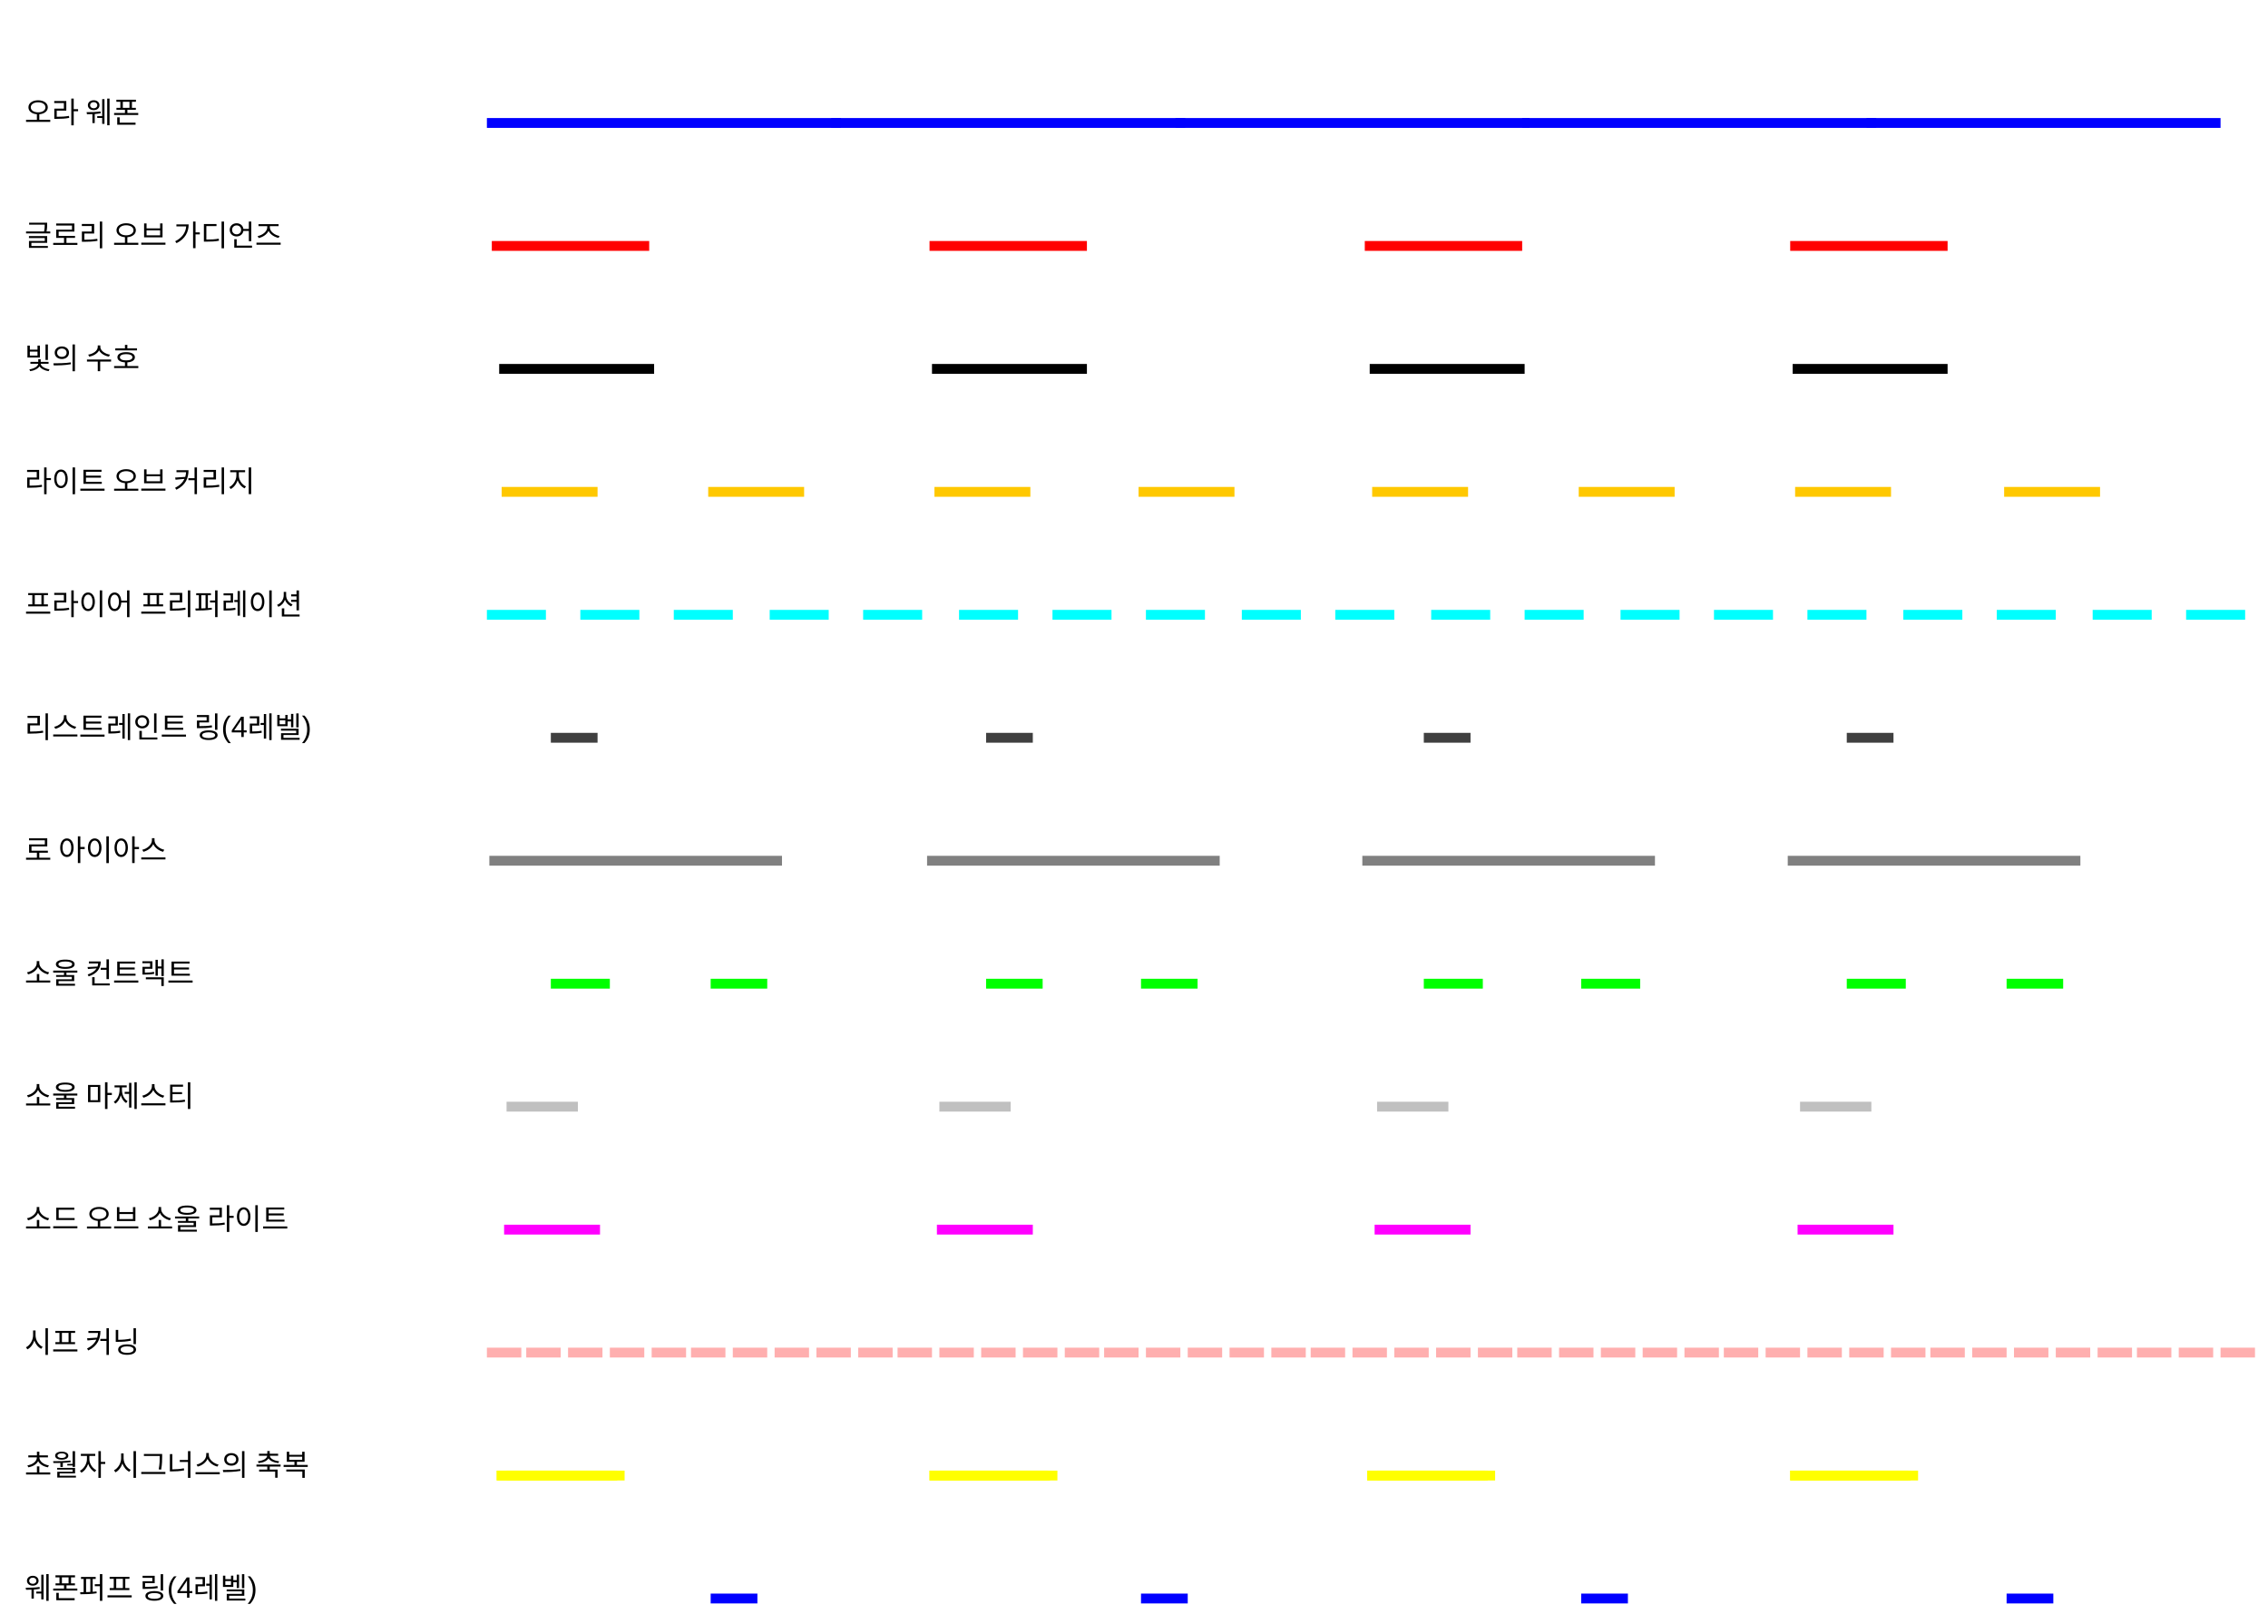
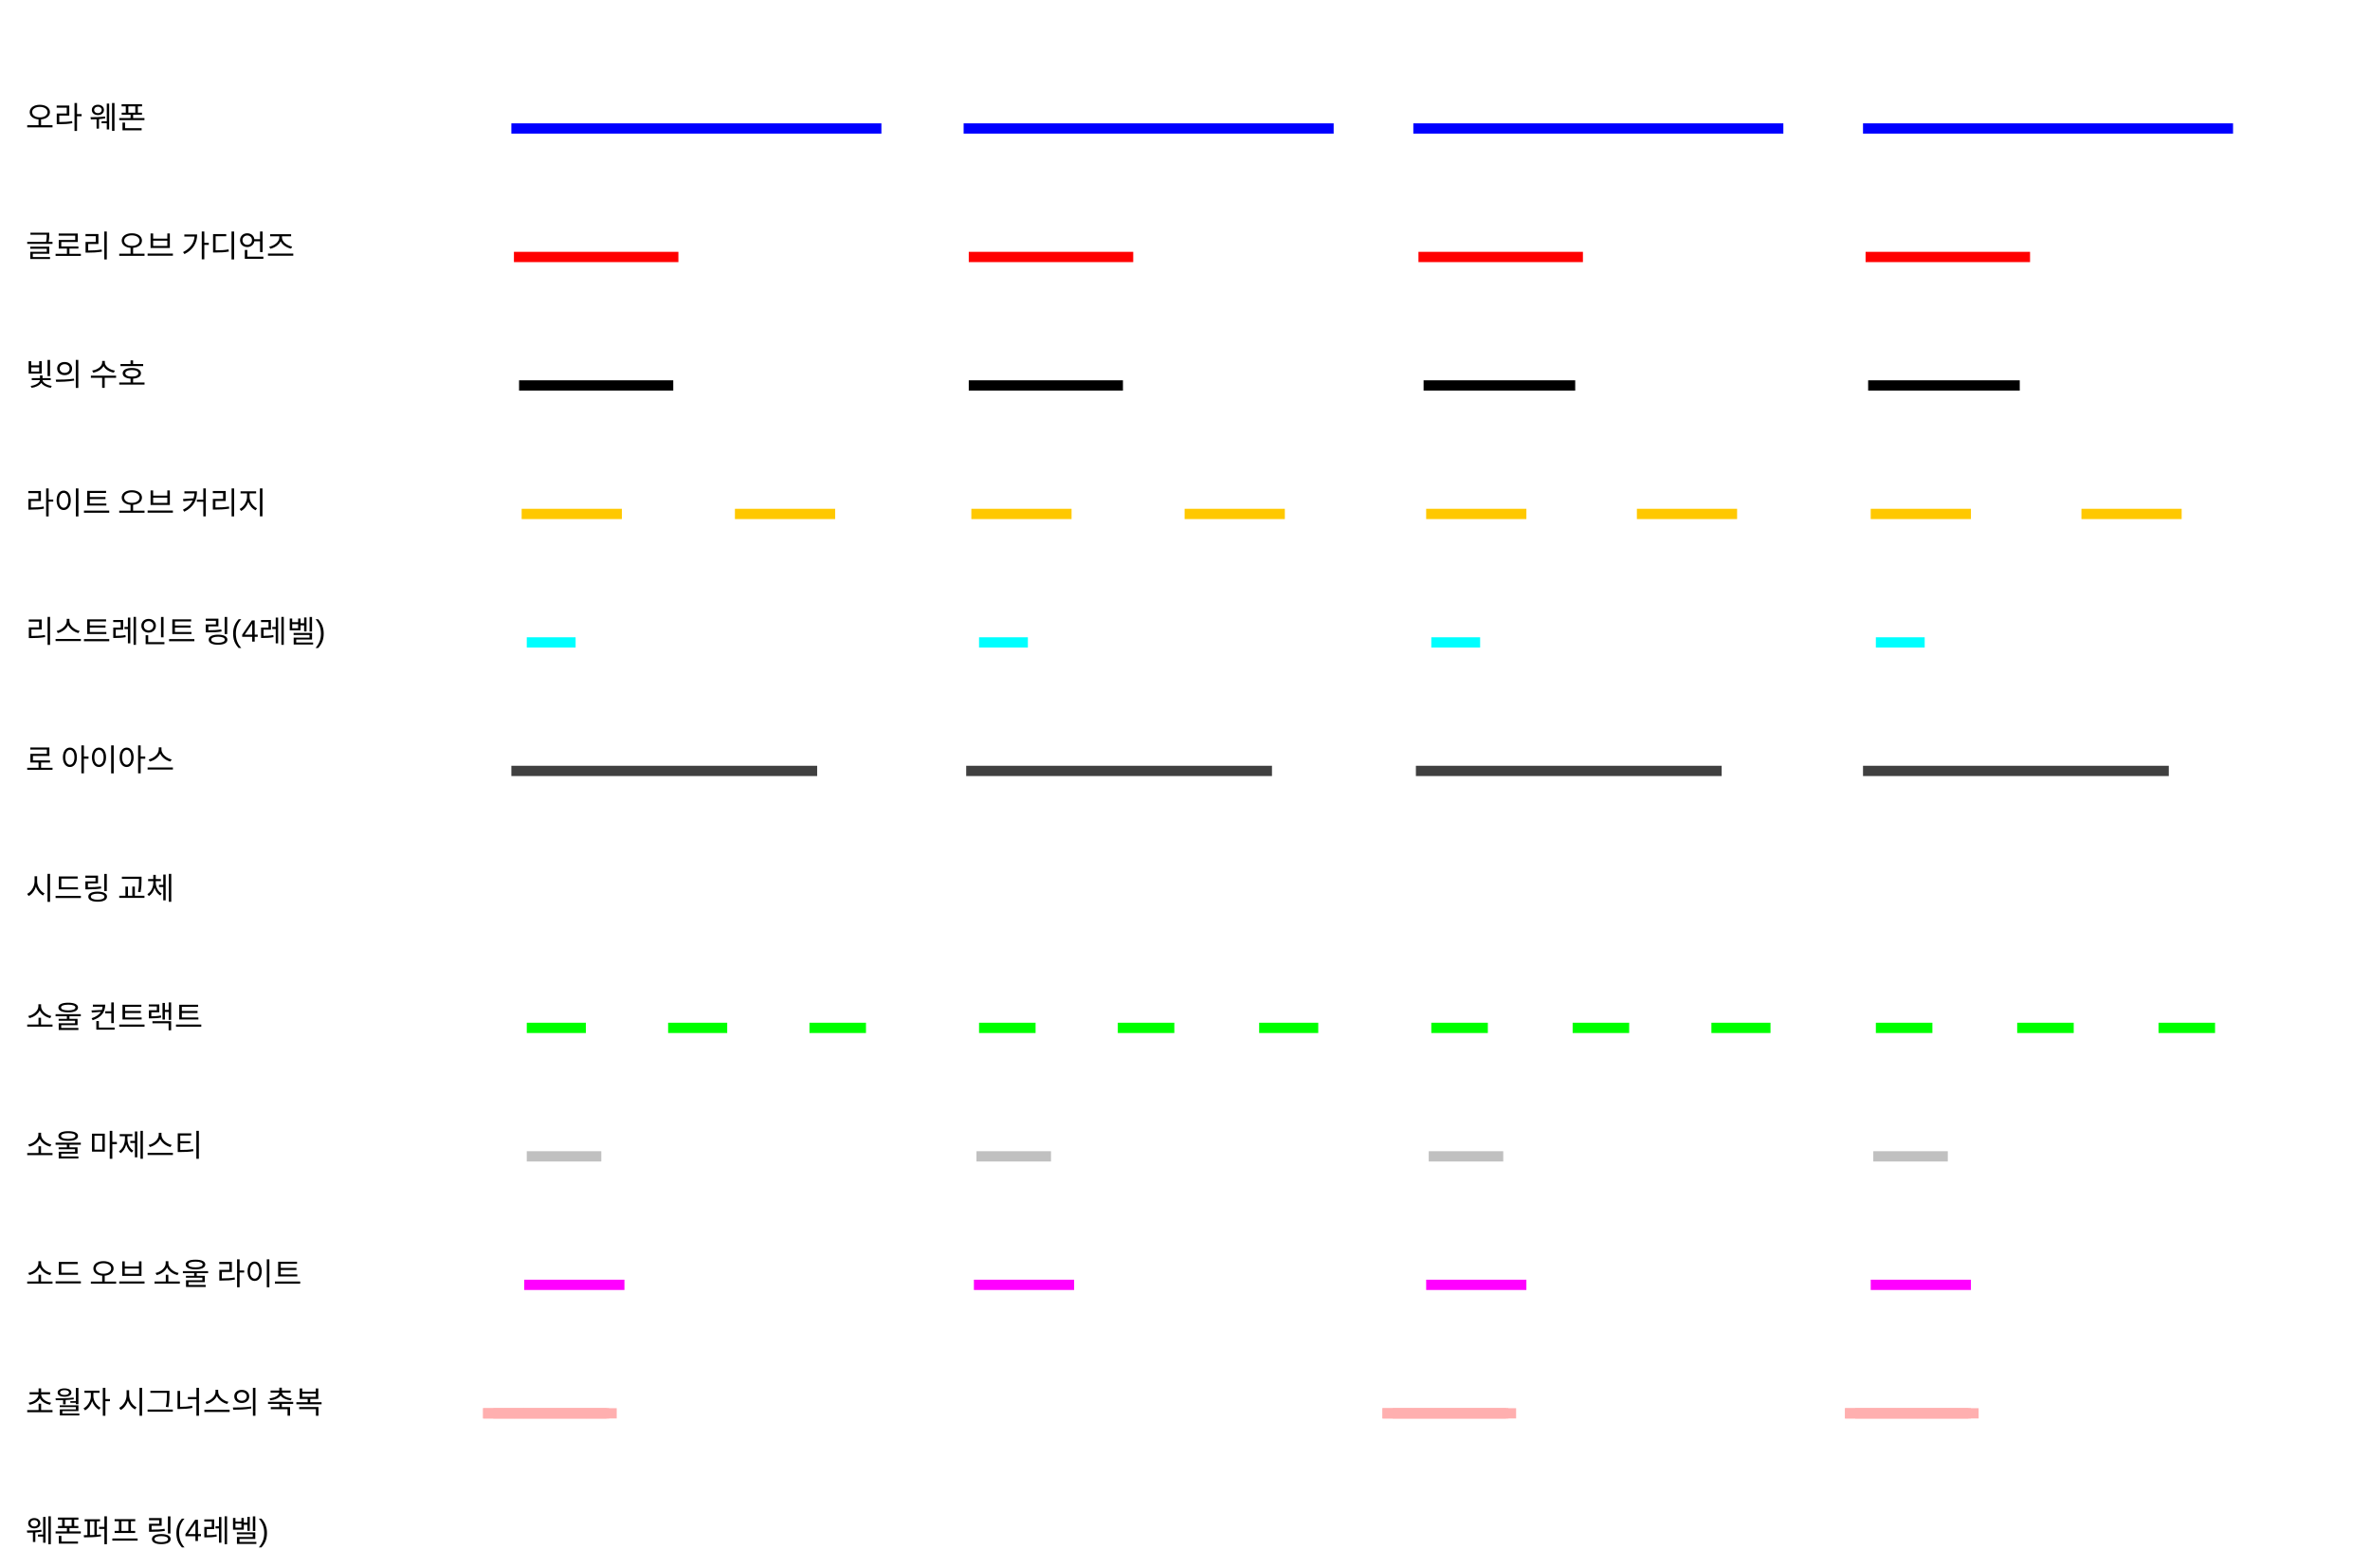
<svg xmlns="http://www.w3.org/2000/svg" style="fill-opacity:1; color-rendering:auto; color-interpolation:auto; text-rendering:auto; stroke:black; stroke-linecap:square; stroke-miterlimit:10; shape-rendering:auto; stroke-opacity:1; fill:black; stroke-dasharray:none; font-weight:normal; stroke-width:1; font-family:'Dialog'; font-style:normal; stroke-linejoin:miter; font-size:12px; stroke-dashoffset:0; image-rendering:auto;">
  <defs id="genericDefs" />
  <g>
    <g style="font-family:'Arial';">
      <text x="10" xml:space="preserve" y="50" style="stroke:none;">오라 웨폰</text>
-       <line x1="200" x2="340" y1="50" style="fill:none; stroke:blue; stroke-width:4;" y2="50" />
-       <line x1="340" x2="480" y1="50" style="fill:none; stroke:blue; stroke-width:4;" y2="50" />
-       <line x1="480" x2="620" y1="50" style="fill:none; stroke:blue; stroke-width:4;" y2="50" />
-       <line x1="621" x2="761" y1="50" style="fill:none; stroke:blue; stroke-width:4;" y2="50" />
-       <line x1="761" x2="901" y1="50" style="fill:none; stroke:blue; stroke-width:4;" y2="50" />
+       <line x1="201" x2="341" y1="50" style="fill:none; stroke:blue; stroke-width:4;" y2="50" />
+       <line x1="377" x2="517" y1="50" style="fill:none; stroke:blue; stroke-width:4;" y2="50" />
+       <line x1="552" x2="692" y1="50" style="fill:none; stroke:blue; stroke-width:4;" y2="50" />
+       <line x1="727" x2="867" y1="50" style="fill:none; stroke:blue; stroke-width:4;" y2="50" />
      <text x="10" xml:space="preserve" y="100" style="stroke-width:4; stroke:none;">글로리 오브 가디언즈</text>
      <line x1="202" x2="262" y1="100" style="fill:none; stroke:red; stroke-width:4;" y2="100" />
-       <line x1="380" x2="440" y1="100" style="fill:none; stroke:red; stroke-width:4;" y2="100" />
-       <line x1="557" x2="617" y1="100" style="fill:none; stroke:red; stroke-width:4;" y2="100" />
-       <line x1="730" x2="790" y1="100" style="fill:none; stroke:red; stroke-width:4;" y2="100" />
+       <line x1="379" x2="439" y1="100" style="fill:none; stroke:red; stroke-width:4;" y2="100" />
+       <line x1="554" x2="614" y1="100" style="fill:none; stroke:red; stroke-width:4;" y2="100" />
+       <line x1="728" x2="788" y1="100" style="fill:none; stroke:red; stroke-width:4;" y2="100" />
      <text x="10" xml:space="preserve" y="150" style="stroke-width:4; stroke:none;">빛의 수호</text>
-       <line x1="205" x2="264" y1="150" style="fill:none; stroke-width:4;" y2="150" />
-       <line x1="381" x2="440" y1="150" style="fill:none; stroke-width:4;" y2="150" />
-       <line x1="559" x2="618" y1="150" style="fill:none; stroke-width:4;" y2="150" />
-       <line x1="731" x2="790" y1="150" style="fill:none; stroke-width:4;" y2="150" />
+       <line x1="204" x2="260" y1="150" style="fill:none; stroke-width:4;" y2="150" />
+       <line x1="379" x2="435" y1="150" style="fill:none; stroke-width:4;" y2="150" />
+       <line x1="556" x2="611" y1="150" style="fill:none; stroke-width:4;" y2="150" />
+       <line x1="729" x2="784" y1="150" style="fill:none; stroke-width:4;" y2="150" />
      <text x="10" xml:space="preserve" y="200" style="stroke-width:4; stroke:none;">라이트 오브 커리지</text>
-       <line x1="206" x2="241" y1="200" style="fill:none; stroke:rgb(255,200,0); stroke-width:4;" y2="200" />
-       <line x1="290" x2="325" y1="200" style="fill:none; stroke:rgb(255,200,0); stroke-width:4;" y2="200" />
-       <line x1="382" x2="417" y1="200" style="fill:none; stroke:rgb(255,200,0); stroke-width:4;" y2="200" />
-       <line x1="465" x2="500" y1="200" style="fill:none; stroke:rgb(255,200,0); stroke-width:4;" y2="200" />
-       <line x1="560" x2="595" y1="200" style="fill:none; stroke:rgb(255,200,0); stroke-width:4;" y2="200" />
-       <line x1="644" x2="679" y1="200" style="fill:none; stroke:rgb(255,200,0); stroke-width:4;" y2="200" />
-       <line x1="732" x2="767" y1="200" style="fill:none; stroke:rgb(255,200,0); stroke-width:4;" y2="200" />
-       <line x1="817" x2="852" y1="200" style="fill:none; stroke:rgb(255,200,0); stroke-width:4;" y2="200" />
-       <text x="10" xml:space="preserve" y="250" style="stroke-width:4; stroke:none;">프라이어 프리퍼레이션</text>
-       <line x1="200" x2="220" y1="250" style="fill:none; stroke:aqua; stroke-width:4;" y2="250" />
-       <line x1="238" x2="258" y1="250" style="fill:none; stroke:aqua; stroke-width:4;" y2="250" />
-       <line x1="276" x2="296" y1="250" style="fill:none; stroke:aqua; stroke-width:4;" y2="250" />
-       <line x1="315" x2="335" y1="250" style="fill:none; stroke:aqua; stroke-width:4;" y2="250" />
-       <line x1="353" x2="373" y1="250" style="fill:none; stroke:aqua; stroke-width:4;" y2="250" />
-       <line x1="392" x2="412" y1="250" style="fill:none; stroke:aqua; stroke-width:4;" y2="250" />
-       <line x1="430" x2="450" y1="250" style="fill:none; stroke:aqua; stroke-width:4;" y2="250" />
-       <line x1="468" x2="488" y1="250" style="fill:none; stroke:aqua; stroke-width:4;" y2="250" />
-       <line x1="507" x2="527" y1="250" style="fill:none; stroke:aqua; stroke-width:4;" y2="250" />
-       <line x1="545" x2="565" y1="250" style="fill:none; stroke:aqua; stroke-width:4;" y2="250" />
-       <line x1="584" x2="604" y1="250" style="fill:none; stroke:aqua; stroke-width:4;" y2="250" />
-       <line x1="622" x2="642" y1="250" style="fill:none; stroke:aqua; stroke-width:4;" y2="250" />
-       <line x1="661" x2="681" y1="250" style="fill:none; stroke:aqua; stroke-width:4;" y2="250" />
-       <line x1="699" x2="719" y1="250" style="fill:none; stroke:aqua; stroke-width:4;" y2="250" />
-       <line x1="737" x2="757" y1="250" style="fill:none; stroke:aqua; stroke-width:4;" y2="250" />
-       <line x1="776" x2="796" y1="250" style="fill:none; stroke:aqua; stroke-width:4;" y2="250" />
-       <line x1="814" x2="834" y1="250" style="fill:none; stroke:aqua; stroke-width:4;" y2="250" />
-       <line x1="853" x2="873" y1="250" style="fill:none; stroke:aqua; stroke-width:4;" y2="250" />
-       <line x1="891" x2="911" y1="250" style="fill:none; stroke:aqua; stroke-width:4;" y2="250" />
-       <text x="10" xml:space="preserve" y="300" style="stroke-width:4; stroke:none;">리스트레인트 링(4레벨)</text>
-       <line x1="226" x2="241" y1="300" style="fill:none; stroke:rgb(64,64,64); stroke-width:4;" y2="300" />
-       <line x1="403" x2="418" y1="300" style="fill:none; stroke:rgb(64,64,64); stroke-width:4;" y2="300" />
-       <line x1="581" x2="596" y1="300" style="fill:none; stroke:rgb(64,64,64); stroke-width:4;" y2="300" />
-       <line x1="753" x2="768" y1="300" style="fill:none; stroke:rgb(64,64,64); stroke-width:4;" y2="300" />
-       <text x="10" xml:space="preserve" y="350" style="stroke-width:4; stroke:none;">로 아이아스</text>
-       <line x1="201" x2="316" y1="350" style="fill:none; stroke:gray; stroke-width:4;" y2="350" />
-       <line x1="379" x2="494" y1="350" style="fill:none; stroke:gray; stroke-width:4;" y2="350" />
-       <line x1="556" x2="671" y1="350" style="fill:none; stroke:gray; stroke-width:4;" y2="350" />
-       <line x1="729" x2="844" y1="350" style="fill:none; stroke:gray; stroke-width:4;" y2="350" />
+       <line x1="205" x2="240" y1="200" style="fill:none; stroke:rgb(255,200,0); stroke-width:4;" y2="200" />
+       <line x1="288" x2="323" y1="200" style="fill:none; stroke:rgb(255,200,0); stroke-width:4;" y2="200" />
+       <line x1="380" x2="415" y1="200" style="fill:none; stroke:rgb(255,200,0); stroke-width:4;" y2="200" />
+       <line x1="463" x2="498" y1="200" style="fill:none; stroke:rgb(255,200,0); stroke-width:4;" y2="200" />
+       <line x1="557" x2="592" y1="200" style="fill:none; stroke:rgb(255,200,0); stroke-width:4;" y2="200" />
+       <line x1="639" x2="674" y1="200" style="fill:none; stroke:rgb(255,200,0); stroke-width:4;" y2="200" />
+       <line x1="730" x2="765" y1="200" style="fill:none; stroke:rgb(255,200,0); stroke-width:4;" y2="200" />
+       <line x1="812" x2="847" y1="200" style="fill:none; stroke:rgb(255,200,0); stroke-width:4;" y2="200" />
+       <text x="10" xml:space="preserve" y="250" style="stroke-width:4; stroke:none;">리스트레인트 링(4레벨)</text>
+       <line x1="207" x2="222" y1="250" style="fill:none; stroke:aqua; stroke-width:4;" y2="250" />
+       <line x1="383" x2="398" y1="250" style="fill:none; stroke:aqua; stroke-width:4;" y2="250" />
+       <line x1="559" x2="574" y1="250" style="fill:none; stroke:aqua; stroke-width:4;" y2="250" />
+       <line x1="732" x2="747" y1="250" style="fill:none; stroke:aqua; stroke-width:4;" y2="250" />
+       <text x="10" xml:space="preserve" y="300" style="stroke-width:4; stroke:none;">로 아이아스</text>
+       <line x1="201" x2="316" y1="300" style="fill:none; stroke:rgb(64,64,64); stroke-width:4;" y2="300" />
+       <line x1="378" x2="493" y1="300" style="fill:none; stroke:rgb(64,64,64); stroke-width:4;" y2="300" />
+       <line x1="553" x2="668" y1="300" style="fill:none; stroke:rgb(64,64,64); stroke-width:4;" y2="300" />
+       <line x1="727" x2="842" y1="300" style="fill:none; stroke:rgb(64,64,64); stroke-width:4;" y2="300" />
+       <text x="10" xml:space="preserve" y="350" style="stroke-width:4; stroke:none;">시드링 교체</text>
      <text x="10" xml:space="preserve" y="400" style="stroke-width:4; stroke:none;">소울 컨트랙트</text>
-       <line x1="226" x2="246" y1="400" style="fill:none; stroke:lime; stroke-width:4;" y2="400" />
-       <line x1="291" x2="310" y1="400" style="fill:none; stroke:lime; stroke-width:4;" y2="400" />
-       <line x1="403" x2="422" y1="400" style="fill:none; stroke:lime; stroke-width:4;" y2="400" />
-       <line x1="466" x2="485" y1="400" style="fill:none; stroke:lime; stroke-width:4;" y2="400" />
-       <line x1="581" x2="601" y1="400" style="fill:none; stroke:lime; stroke-width:4;" y2="400" />
-       <line x1="645" x2="665" y1="400" style="fill:none; stroke:lime; stroke-width:4;" y2="400" />
-       <line x1="753" x2="773" y1="400" style="fill:none; stroke:lime; stroke-width:4;" y2="400" />
-       <line x1="818" x2="837" y1="400" style="fill:none; stroke:lime; stroke-width:4;" y2="400" />
+       <line x1="207" x2="226" y1="400" style="fill:none; stroke:lime; stroke-width:4;" y2="400" />
+       <line x1="262" x2="281" y1="400" style="fill:none; stroke:lime; stroke-width:4;" y2="400" />
+       <line x1="317" x2="335" y1="400" style="fill:none; stroke:lime; stroke-width:4;" y2="400" />
+       <line x1="383" x2="401" y1="400" style="fill:none; stroke:lime; stroke-width:4;" y2="400" />
+       <line x1="437" x2="455" y1="400" style="fill:none; stroke:lime; stroke-width:4;" y2="400" />
+       <line x1="492" x2="511" y1="400" style="fill:none; stroke:lime; stroke-width:4;" y2="400" />
+       <line x1="559" x2="577" y1="400" style="fill:none; stroke:lime; stroke-width:4;" y2="400" />
+       <line x1="614" x2="632" y1="400" style="fill:none; stroke:lime; stroke-width:4;" y2="400" />
+       <line x1="668" x2="687" y1="400" style="fill:none; stroke:lime; stroke-width:4;" y2="400" />
+       <line x1="732" x2="750" y1="400" style="fill:none; stroke:lime; stroke-width:4;" y2="400" />
+       <line x1="787" x2="805" y1="400" style="fill:none; stroke:lime; stroke-width:4;" y2="400" />
+       <line x1="842" x2="860" y1="400" style="fill:none; stroke:lime; stroke-width:4;" y2="400" />
      <text x="10" xml:space="preserve" y="450" style="stroke-width:4; stroke:none;">소울 마제스티</text>
-       <line x1="208" x2="233" y1="450" style="fill:none; stroke:silver; stroke-width:4;" y2="450" />
-       <line x1="384" x2="409" y1="450" style="fill:none; stroke:silver; stroke-width:4;" y2="450" />
-       <line x1="562" x2="587" y1="450" style="fill:none; stroke:silver; stroke-width:4;" y2="450" />
-       <line x1="734" x2="759" y1="450" style="fill:none; stroke:silver; stroke-width:4;" y2="450" />
+       <line x1="207" x2="232" y1="450" style="fill:none; stroke:silver; stroke-width:4;" y2="450" />
+       <line x1="382" x2="407" y1="450" style="fill:none; stroke:silver; stroke-width:4;" y2="450" />
+       <line x1="558" x2="583" y1="450" style="fill:none; stroke:silver; stroke-width:4;" y2="450" />
+       <line x1="731" x2="756" y1="450" style="fill:none; stroke:silver; stroke-width:4;" y2="450" />
      <text x="10" xml:space="preserve" y="500" style="stroke-width:4; stroke:none;">소드 오브 소울 라이트</text>
-       <line x1="207" x2="242" y1="500" style="fill:none; stroke:fuchsia; stroke-width:4;" y2="500" />
-       <line x1="383" x2="418" y1="500" style="fill:none; stroke:fuchsia; stroke-width:4;" y2="500" />
-       <line x1="561" x2="596" y1="500" style="fill:none; stroke:fuchsia; stroke-width:4;" y2="500" />
-       <line x1="733" x2="768" y1="500" style="fill:none; stroke:fuchsia; stroke-width:4;" y2="500" />
-       <text x="10" xml:space="preserve" y="550" style="stroke-width:4; stroke:none;">시프 커닝</text>
-       <line x1="200" x2="210" y1="550" style="fill:none; stroke:rgb(255,175,175); stroke-width:4;" y2="550" />
-       <line x1="216" x2="226" y1="550" style="fill:none; stroke:rgb(255,175,175); stroke-width:4;" y2="550" />
-       <line x1="233" x2="243" y1="550" style="fill:none; stroke:rgb(255,175,175); stroke-width:4;" y2="550" />
-       <line x1="250" x2="260" y1="550" style="fill:none; stroke:rgb(255,175,175); stroke-width:4;" y2="550" />
-       <line x1="267" x2="277" y1="550" style="fill:none; stroke:rgb(255,175,175); stroke-width:4;" y2="550" />
-       <line x1="283" x2="293" y1="550" style="fill:none; stroke:rgb(255,175,175); stroke-width:4;" y2="550" />
-       <line x1="300" x2="310" y1="550" style="fill:none; stroke:rgb(255,175,175); stroke-width:4;" y2="550" />
-       <line x1="317" x2="327" y1="550" style="fill:none; stroke:rgb(255,175,175); stroke-width:4;" y2="550" />
-       <line x1="334" x2="344" y1="550" style="fill:none; stroke:rgb(255,175,175); stroke-width:4;" y2="550" />
-       <line x1="351" x2="361" y1="550" style="fill:none; stroke:rgb(255,175,175); stroke-width:4;" y2="550" />
-       <line x1="367" x2="377" y1="550" style="fill:none; stroke:rgb(255,175,175); stroke-width:4;" y2="550" />
-       <line x1="384" x2="394" y1="550" style="fill:none; stroke:rgb(255,175,175); stroke-width:4;" y2="550" />
-       <line x1="401" x2="411" y1="550" style="fill:none; stroke:rgb(255,175,175); stroke-width:4;" y2="550" />
-       <line x1="418" x2="428" y1="550" style="fill:none; stroke:rgb(255,175,175); stroke-width:4;" y2="550" />
-       <line x1="435" x2="445" y1="550" style="fill:none; stroke:rgb(255,175,175); stroke-width:4;" y2="550" />
-       <line x1="451" x2="461" y1="550" style="fill:none; stroke:rgb(255,175,175); stroke-width:4;" y2="550" />
-       <line x1="468" x2="478" y1="550" style="fill:none; stroke:rgb(255,175,175); stroke-width:4;" y2="550" />
-       <line x1="485" x2="495" y1="550" style="fill:none; stroke:rgb(255,175,175); stroke-width:4;" y2="550" />
-       <line x1="502" x2="512" y1="550" style="fill:none; stroke:rgb(255,175,175); stroke-width:4;" y2="550" />
-       <line x1="519" x2="529" y1="550" style="fill:none; stroke:rgb(255,175,175); stroke-width:4;" y2="550" />
-       <line x1="535" x2="545" y1="550" style="fill:none; stroke:rgb(255,175,175); stroke-width:4;" y2="550" />
-       <line x1="552" x2="562" y1="550" style="fill:none; stroke:rgb(255,175,175); stroke-width:4;" y2="550" />
-       <line x1="569" x2="579" y1="550" style="fill:none; stroke:rgb(255,175,175); stroke-width:4;" y2="550" />
-       <line x1="586" x2="596" y1="550" style="fill:none; stroke:rgb(255,175,175); stroke-width:4;" y2="550" />
-       <line x1="603" x2="613" y1="550" style="fill:none; stroke:rgb(255,175,175); stroke-width:4;" y2="550" />
-       <line x1="619" x2="629" y1="550" style="fill:none; stroke:rgb(255,175,175); stroke-width:4;" y2="550" />
-       <line x1="636" x2="646" y1="550" style="fill:none; stroke:rgb(255,175,175); stroke-width:4;" y2="550" />
-       <line x1="653" x2="663" y1="550" style="fill:none; stroke:rgb(255,175,175); stroke-width:4;" y2="550" />
-       <line x1="670" x2="680" y1="550" style="fill:none; stroke:rgb(255,175,175); stroke-width:4;" y2="550" />
-       <line x1="687" x2="697" y1="550" style="fill:none; stroke:rgb(255,175,175); stroke-width:4;" y2="550" />
-       <line x1="703" x2="713" y1="550" style="fill:none; stroke:rgb(255,175,175); stroke-width:4;" y2="550" />
-       <line x1="720" x2="730" y1="550" style="fill:none; stroke:rgb(255,175,175); stroke-width:4;" y2="550" />
-       <line x1="737" x2="747" y1="550" style="fill:none; stroke:rgb(255,175,175); stroke-width:4;" y2="550" />
-       <line x1="754" x2="764" y1="550" style="fill:none; stroke:rgb(255,175,175); stroke-width:4;" y2="550" />
-       <line x1="771" x2="781" y1="550" style="fill:none; stroke:rgb(255,175,175); stroke-width:4;" y2="550" />
-       <line x1="787" x2="797" y1="550" style="fill:none; stroke:rgb(255,175,175); stroke-width:4;" y2="550" />
-       <line x1="804" x2="814" y1="550" style="fill:none; stroke:rgb(255,175,175); stroke-width:4;" y2="550" />
-       <line x1="821" x2="831" y1="550" style="fill:none; stroke:rgb(255,175,175); stroke-width:4;" y2="550" />
-       <line x1="838" x2="848" y1="550" style="fill:none; stroke:rgb(255,175,175); stroke-width:4;" y2="550" />
-       <line x1="855" x2="865" y1="550" style="fill:none; stroke:rgb(255,175,175); stroke-width:4;" y2="550" />
-       <line x1="871" x2="881" y1="550" style="fill:none; stroke:rgb(255,175,175); stroke-width:4;" y2="550" />
-       <line x1="888" x2="898" y1="550" style="fill:none; stroke:rgb(255,175,175); stroke-width:4;" y2="550" />
-       <line x1="905" x2="915" y1="550" style="fill:none; stroke:rgb(255,175,175); stroke-width:4;" y2="550" />
-       <text x="10" xml:space="preserve" y="600" style="stroke-width:4; stroke:none;">초월자 시그너스의 축복</text>
-       <line x1="204" x2="208" y1="600" style="fill:none; stroke:yellow; stroke-width:4;" y2="600" />
-       <line x1="208" x2="212" y1="600" style="fill:none; stroke:yellow; stroke-width:4;" y2="600" />
-       <line x1="212" x2="216" y1="600" style="fill:none; stroke:yellow; stroke-width:4;" y2="600" />
-       <line x1="216" x2="220" y1="600" style="fill:none; stroke:yellow; stroke-width:4;" y2="600" />
-       <line x1="220" x2="224" y1="600" style="fill:none; stroke:yellow; stroke-width:4;" y2="600" />
-       <line x1="224" x2="228" y1="600" style="fill:none; stroke:yellow; stroke-width:4;" y2="600" />
-       <line x1="228" x2="232" y1="600" style="fill:none; stroke:yellow; stroke-width:4;" y2="600" />
-       <line x1="232" x2="236" y1="600" style="fill:none; stroke:yellow; stroke-width:4;" y2="600" />
-       <line x1="236" x2="240" y1="600" style="fill:none; stroke:yellow; stroke-width:4;" y2="600" />
-       <line x1="240" x2="244" y1="600" style="fill:none; stroke:yellow; stroke-width:4;" y2="600" />
-       <line x1="244" x2="248" y1="600" style="fill:none; stroke:yellow; stroke-width:4;" y2="600" />
-       <line x1="248" x2="252" y1="600" style="fill:none; stroke:yellow; stroke-width:4;" y2="600" />
-       <line x1="204" x2="249" y1="600" style="fill:none; stroke:yellow; stroke-width:4;" y2="600" />
-       <line x1="380" x2="384" y1="600" style="fill:none; stroke:yellow; stroke-width:4;" y2="600" />
-       <line x1="384" x2="388" y1="600" style="fill:none; stroke:yellow; stroke-width:4;" y2="600" />
-       <line x1="388" x2="392" y1="600" style="fill:none; stroke:yellow; stroke-width:4;" y2="600" />
-       <line x1="392" x2="396" y1="600" style="fill:none; stroke:yellow; stroke-width:4;" y2="600" />
-       <line x1="396" x2="400" y1="600" style="fill:none; stroke:yellow; stroke-width:4;" y2="600" />
-       <line x1="400" x2="404" y1="600" style="fill:none; stroke:yellow; stroke-width:4;" y2="600" />
-       <line x1="404" x2="408" y1="600" style="fill:none; stroke:yellow; stroke-width:4;" y2="600" />
-       <line x1="408" x2="412" y1="600" style="fill:none; stroke:yellow; stroke-width:4;" y2="600" />
-       <line x1="412" x2="416" y1="600" style="fill:none; stroke:yellow; stroke-width:4;" y2="600" />
-       <line x1="416" x2="420" y1="600" style="fill:none; stroke:yellow; stroke-width:4;" y2="600" />
-       <line x1="420" x2="424" y1="600" style="fill:none; stroke:yellow; stroke-width:4;" y2="600" />
-       <line x1="424" x2="428" y1="600" style="fill:none; stroke:yellow; stroke-width:4;" y2="600" />
-       <line x1="380" x2="425" y1="600" style="fill:none; stroke:yellow; stroke-width:4;" y2="600" />
-       <line x1="558" x2="562" y1="600" style="fill:none; stroke:yellow; stroke-width:4;" y2="600" />
-       <line x1="562" x2="566" y1="600" style="fill:none; stroke:yellow; stroke-width:4;" y2="600" />
-       <line x1="566" x2="570" y1="600" style="fill:none; stroke:yellow; stroke-width:4;" y2="600" />
-       <line x1="570" x2="574" y1="600" style="fill:none; stroke:yellow; stroke-width:4;" y2="600" />
-       <line x1="574" x2="578" y1="600" style="fill:none; stroke:yellow; stroke-width:4;" y2="600" />
-       <line x1="578" x2="582" y1="600" style="fill:none; stroke:yellow; stroke-width:4;" y2="600" />
-       <line x1="582" x2="586" y1="600" style="fill:none; stroke:yellow; stroke-width:4;" y2="600" />
-       <line x1="586" x2="590" y1="600" style="fill:none; stroke:yellow; stroke-width:4;" y2="600" />
-       <line x1="590" x2="594" y1="600" style="fill:none; stroke:yellow; stroke-width:4;" y2="600" />
-       <line x1="594" x2="598" y1="600" style="fill:none; stroke:yellow; stroke-width:4;" y2="600" />
-       <line x1="598" x2="602" y1="600" style="fill:none; stroke:yellow; stroke-width:4;" y2="600" />
-       <line x1="602" x2="606" y1="600" style="fill:none; stroke:yellow; stroke-width:4;" y2="600" />
-       <line x1="558" x2="603" y1="600" style="fill:none; stroke:yellow; stroke-width:4;" y2="600" />
-       <line x1="730" x2="734" y1="600" style="fill:none; stroke:yellow; stroke-width:4;" y2="600" />
-       <line x1="734" x2="738" y1="600" style="fill:none; stroke:yellow; stroke-width:4;" y2="600" />
-       <line x1="738" x2="742" y1="600" style="fill:none; stroke:yellow; stroke-width:4;" y2="600" />
-       <line x1="742" x2="746" y1="600" style="fill:none; stroke:yellow; stroke-width:4;" y2="600" />
-       <line x1="746" x2="750" y1="600" style="fill:none; stroke:yellow; stroke-width:4;" y2="600" />
-       <line x1="750" x2="754" y1="600" style="fill:none; stroke:yellow; stroke-width:4;" y2="600" />
-       <line x1="754" x2="758" y1="600" style="fill:none; stroke:yellow; stroke-width:4;" y2="600" />
-       <line x1="758" x2="762" y1="600" style="fill:none; stroke:yellow; stroke-width:4;" y2="600" />
-       <line x1="762" x2="766" y1="600" style="fill:none; stroke:yellow; stroke-width:4;" y2="600" />
-       <line x1="766" x2="770" y1="600" style="fill:none; stroke:yellow; stroke-width:4;" y2="600" />
-       <line x1="770" x2="774" y1="600" style="fill:none; stroke:yellow; stroke-width:4;" y2="600" />
-       <line x1="774" x2="778" y1="600" style="fill:none; stroke:yellow; stroke-width:4;" y2="600" />
-       <line x1="730" x2="775" y1="600" style="fill:none; stroke:yellow; stroke-width:4;" y2="600" />
-       <text x="10" xml:space="preserve" y="650" style="stroke-width:4; stroke:none;">웨폰퍼프 링(4레벨)</text>
-       <line x1="291" x2="306" y1="650" style="fill:none; stroke:blue; stroke-width:4;" y2="650" />
-       <line x1="466" x2="481" y1="650" style="fill:none; stroke:blue; stroke-width:4;" y2="650" />
-       <line x1="645" x2="660" y1="650" style="fill:none; stroke:blue; stroke-width:4;" y2="650" />
-       <line x1="818" x2="833" y1="650" style="fill:none; stroke:blue; stroke-width:4;" y2="650" />
-       <text x="200" xml:space="preserve" y="700" style="stroke-width:4; stroke:none;">0</text>
-       <text x="260" xml:space="preserve" y="700" style="stroke-width:4; stroke:none;">1</text>
-       <text x="320" xml:space="preserve" y="700" style="stroke-width:4; stroke:none;">2</text>
-       <text x="380" xml:space="preserve" y="700" style="stroke-width:4; stroke:none;">3</text>
-       <text x="440" xml:space="preserve" y="700" style="stroke-width:4; stroke:none;">4</text>
-       <text x="500" xml:space="preserve" y="700" style="stroke-width:4; stroke:none;">5</text>
-       <text x="560" xml:space="preserve" y="700" style="stroke-width:4; stroke:none;">6</text>
-       <text x="620" xml:space="preserve" y="700" style="stroke-width:4; stroke:none;">7</text>
-       <text x="680" xml:space="preserve" y="700" style="stroke-width:4; stroke:none;">8</text>
-       <text x="740" xml:space="preserve" y="700" style="stroke-width:4; stroke:none;">9</text>
-       <text x="800" xml:space="preserve" y="700" style="stroke-width:4; stroke:none;">10</text>
-       <text x="860" xml:space="preserve" y="700" style="stroke-width:4; stroke:none;">11</text>
-       <text x="920" xml:space="preserve" y="700" style="stroke-width:4; stroke:none;">12</text>
+       <line x1="206" x2="241" y1="500" style="fill:none; stroke:fuchsia; stroke-width:4;" y2="500" />
+       <line x1="381" x2="416" y1="500" style="fill:none; stroke:fuchsia; stroke-width:4;" y2="500" />
+       <line x1="557" x2="592" y1="500" style="fill:none; stroke:fuchsia; stroke-width:4;" y2="500" />
+       <line x1="730" x2="765" y1="500" style="fill:none; stroke:fuchsia; stroke-width:4;" y2="500" />
+       <text x="10" xml:space="preserve" y="550" style="stroke-width:4; stroke:none;">초월자 시그너스의 축복</text>
+       <line x1="190" x2="194" y1="550" style="fill:none; stroke:rgb(255,175,175); stroke-width:4;" y2="550" />
+       <line x1="194" x2="198" y1="550" style="fill:none; stroke:rgb(255,175,175); stroke-width:4;" y2="550" />
+       <line x1="198" x2="202" y1="550" style="fill:none; stroke:rgb(255,175,175); stroke-width:4;" y2="550" />
+       <line x1="202" x2="206" y1="550" style="fill:none; stroke:rgb(255,175,175); stroke-width:4;" y2="550" />
+       <line x1="206" x2="210" y1="550" style="fill:none; stroke:rgb(255,175,175); stroke-width:4;" y2="550" />
+       <line x1="210" x2="214" y1="550" style="fill:none; stroke:rgb(255,175,175); stroke-width:4;" y2="550" />
+       <line x1="214" x2="218" y1="550" style="fill:none; stroke:rgb(255,175,175); stroke-width:4;" y2="550" />
+       <line x1="218" x2="222" y1="550" style="fill:none; stroke:rgb(255,175,175); stroke-width:4;" y2="550" />
+       <line x1="222" x2="226" y1="550" style="fill:none; stroke:rgb(255,175,175); stroke-width:4;" y2="550" />
+       <line x1="226" x2="230" y1="550" style="fill:none; stroke:rgb(255,175,175); stroke-width:4;" y2="550" />
+       <line x1="230" x2="234" y1="550" style="fill:none; stroke:rgb(255,175,175); stroke-width:4;" y2="550" />
+       <line x1="234" x2="238" y1="550" style="fill:none; stroke:rgb(255,175,175); stroke-width:4;" y2="550" />
+       <line x1="190" x2="235" y1="550" style="fill:none; stroke:rgb(255,175,175); stroke-width:4;" y2="550" />
+       <line x1="540" x2="544" y1="550" style="fill:none; stroke:rgb(255,175,175); stroke-width:4;" y2="550" />
+       <line x1="544" x2="548" y1="550" style="fill:none; stroke:rgb(255,175,175); stroke-width:4;" y2="550" />
+       <line x1="548" x2="552" y1="550" style="fill:none; stroke:rgb(255,175,175); stroke-width:4;" y2="550" />
+       <line x1="552" x2="556" y1="550" style="fill:none; stroke:rgb(255,175,175); stroke-width:4;" y2="550" />
+       <line x1="556" x2="560" y1="550" style="fill:none; stroke:rgb(255,175,175); stroke-width:4;" y2="550" />
+       <line x1="560" x2="564" y1="550" style="fill:none; stroke:rgb(255,175,175); stroke-width:4;" y2="550" />
+       <line x1="564" x2="568" y1="550" style="fill:none; stroke:rgb(255,175,175); stroke-width:4;" y2="550" />
+       <line x1="568" x2="572" y1="550" style="fill:none; stroke:rgb(255,175,175); stroke-width:4;" y2="550" />
+       <line x1="572" x2="576" y1="550" style="fill:none; stroke:rgb(255,175,175); stroke-width:4;" y2="550" />
+       <line x1="576" x2="580" y1="550" style="fill:none; stroke:rgb(255,175,175); stroke-width:4;" y2="550" />
+       <line x1="580" x2="584" y1="550" style="fill:none; stroke:rgb(255,175,175); stroke-width:4;" y2="550" />
+       <line x1="584" x2="588" y1="550" style="fill:none; stroke:rgb(255,175,175); stroke-width:4;" y2="550" />
+       <line x1="540" x2="585" y1="550" style="fill:none; stroke:rgb(255,175,175); stroke-width:4;" y2="550" />
+       <line x1="720" x2="724" y1="550" style="fill:none; stroke:rgb(255,175,175); stroke-width:4;" y2="550" />
+       <line x1="724" x2="728" y1="550" style="fill:none; stroke:rgb(255,175,175); stroke-width:4;" y2="550" />
+       <line x1="728" x2="732" y1="550" style="fill:none; stroke:rgb(255,175,175); stroke-width:4;" y2="550" />
+       <line x1="732" x2="736" y1="550" style="fill:none; stroke:rgb(255,175,175); stroke-width:4;" y2="550" />
+       <line x1="736" x2="740" y1="550" style="fill:none; stroke:rgb(255,175,175); stroke-width:4;" y2="550" />
+       <line x1="740" x2="744" y1="550" style="fill:none; stroke:rgb(255,175,175); stroke-width:4;" y2="550" />
+       <line x1="744" x2="748" y1="550" style="fill:none; stroke:rgb(255,175,175); stroke-width:4;" y2="550" />
+       <line x1="748" x2="752" y1="550" style="fill:none; stroke:rgb(255,175,175); stroke-width:4;" y2="550" />
+       <line x1="752" x2="756" y1="550" style="fill:none; stroke:rgb(255,175,175); stroke-width:4;" y2="550" />
+       <line x1="756" x2="760" y1="550" style="fill:none; stroke:rgb(255,175,175); stroke-width:4;" y2="550" />
+       <line x1="760" x2="764" y1="550" style="fill:none; stroke:rgb(255,175,175); stroke-width:4;" y2="550" />
+       <line x1="764" x2="768" y1="550" style="fill:none; stroke:rgb(255,175,175); stroke-width:4;" y2="550" />
+       <line x1="720" x2="765" y1="550" style="fill:none; stroke:rgb(255,175,175); stroke-width:4;" y2="550" />
+       <text x="10" xml:space="preserve" y="600" style="stroke-width:4; stroke:none;">웨폰퍼프 링(4레벨)</text>
+       <text x="200" xml:space="preserve" y="650" style="stroke-width:4; stroke:none;">0</text>
+       <text x="260" xml:space="preserve" y="650" style="stroke-width:4; stroke:none;">1</text>
+       <text x="320" xml:space="preserve" y="650" style="stroke-width:4; stroke:none;">2</text>
+       <text x="380" xml:space="preserve" y="650" style="stroke-width:4; stroke:none;">3</text>
+       <text x="440" xml:space="preserve" y="650" style="stroke-width:4; stroke:none;">4</text>
+       <text x="500" xml:space="preserve" y="650" style="stroke-width:4; stroke:none;">5</text>
+       <text x="560" xml:space="preserve" y="650" style="stroke-width:4; stroke:none;">6</text>
+       <text x="620" xml:space="preserve" y="650" style="stroke-width:4; stroke:none;">7</text>
+       <text x="680" xml:space="preserve" y="650" style="stroke-width:4; stroke:none;">8</text>
+       <text x="740" xml:space="preserve" y="650" style="stroke-width:4; stroke:none;">9</text>
+       <text x="800" xml:space="preserve" y="650" style="stroke-width:4; stroke:none;">10</text>
+       <text x="860" xml:space="preserve" y="650" style="stroke-width:4; stroke:none;">11</text>
+       <text x="920" xml:space="preserve" y="650" style="stroke-width:4; stroke:none;">12</text>
    </g>
  </g>
</svg>
